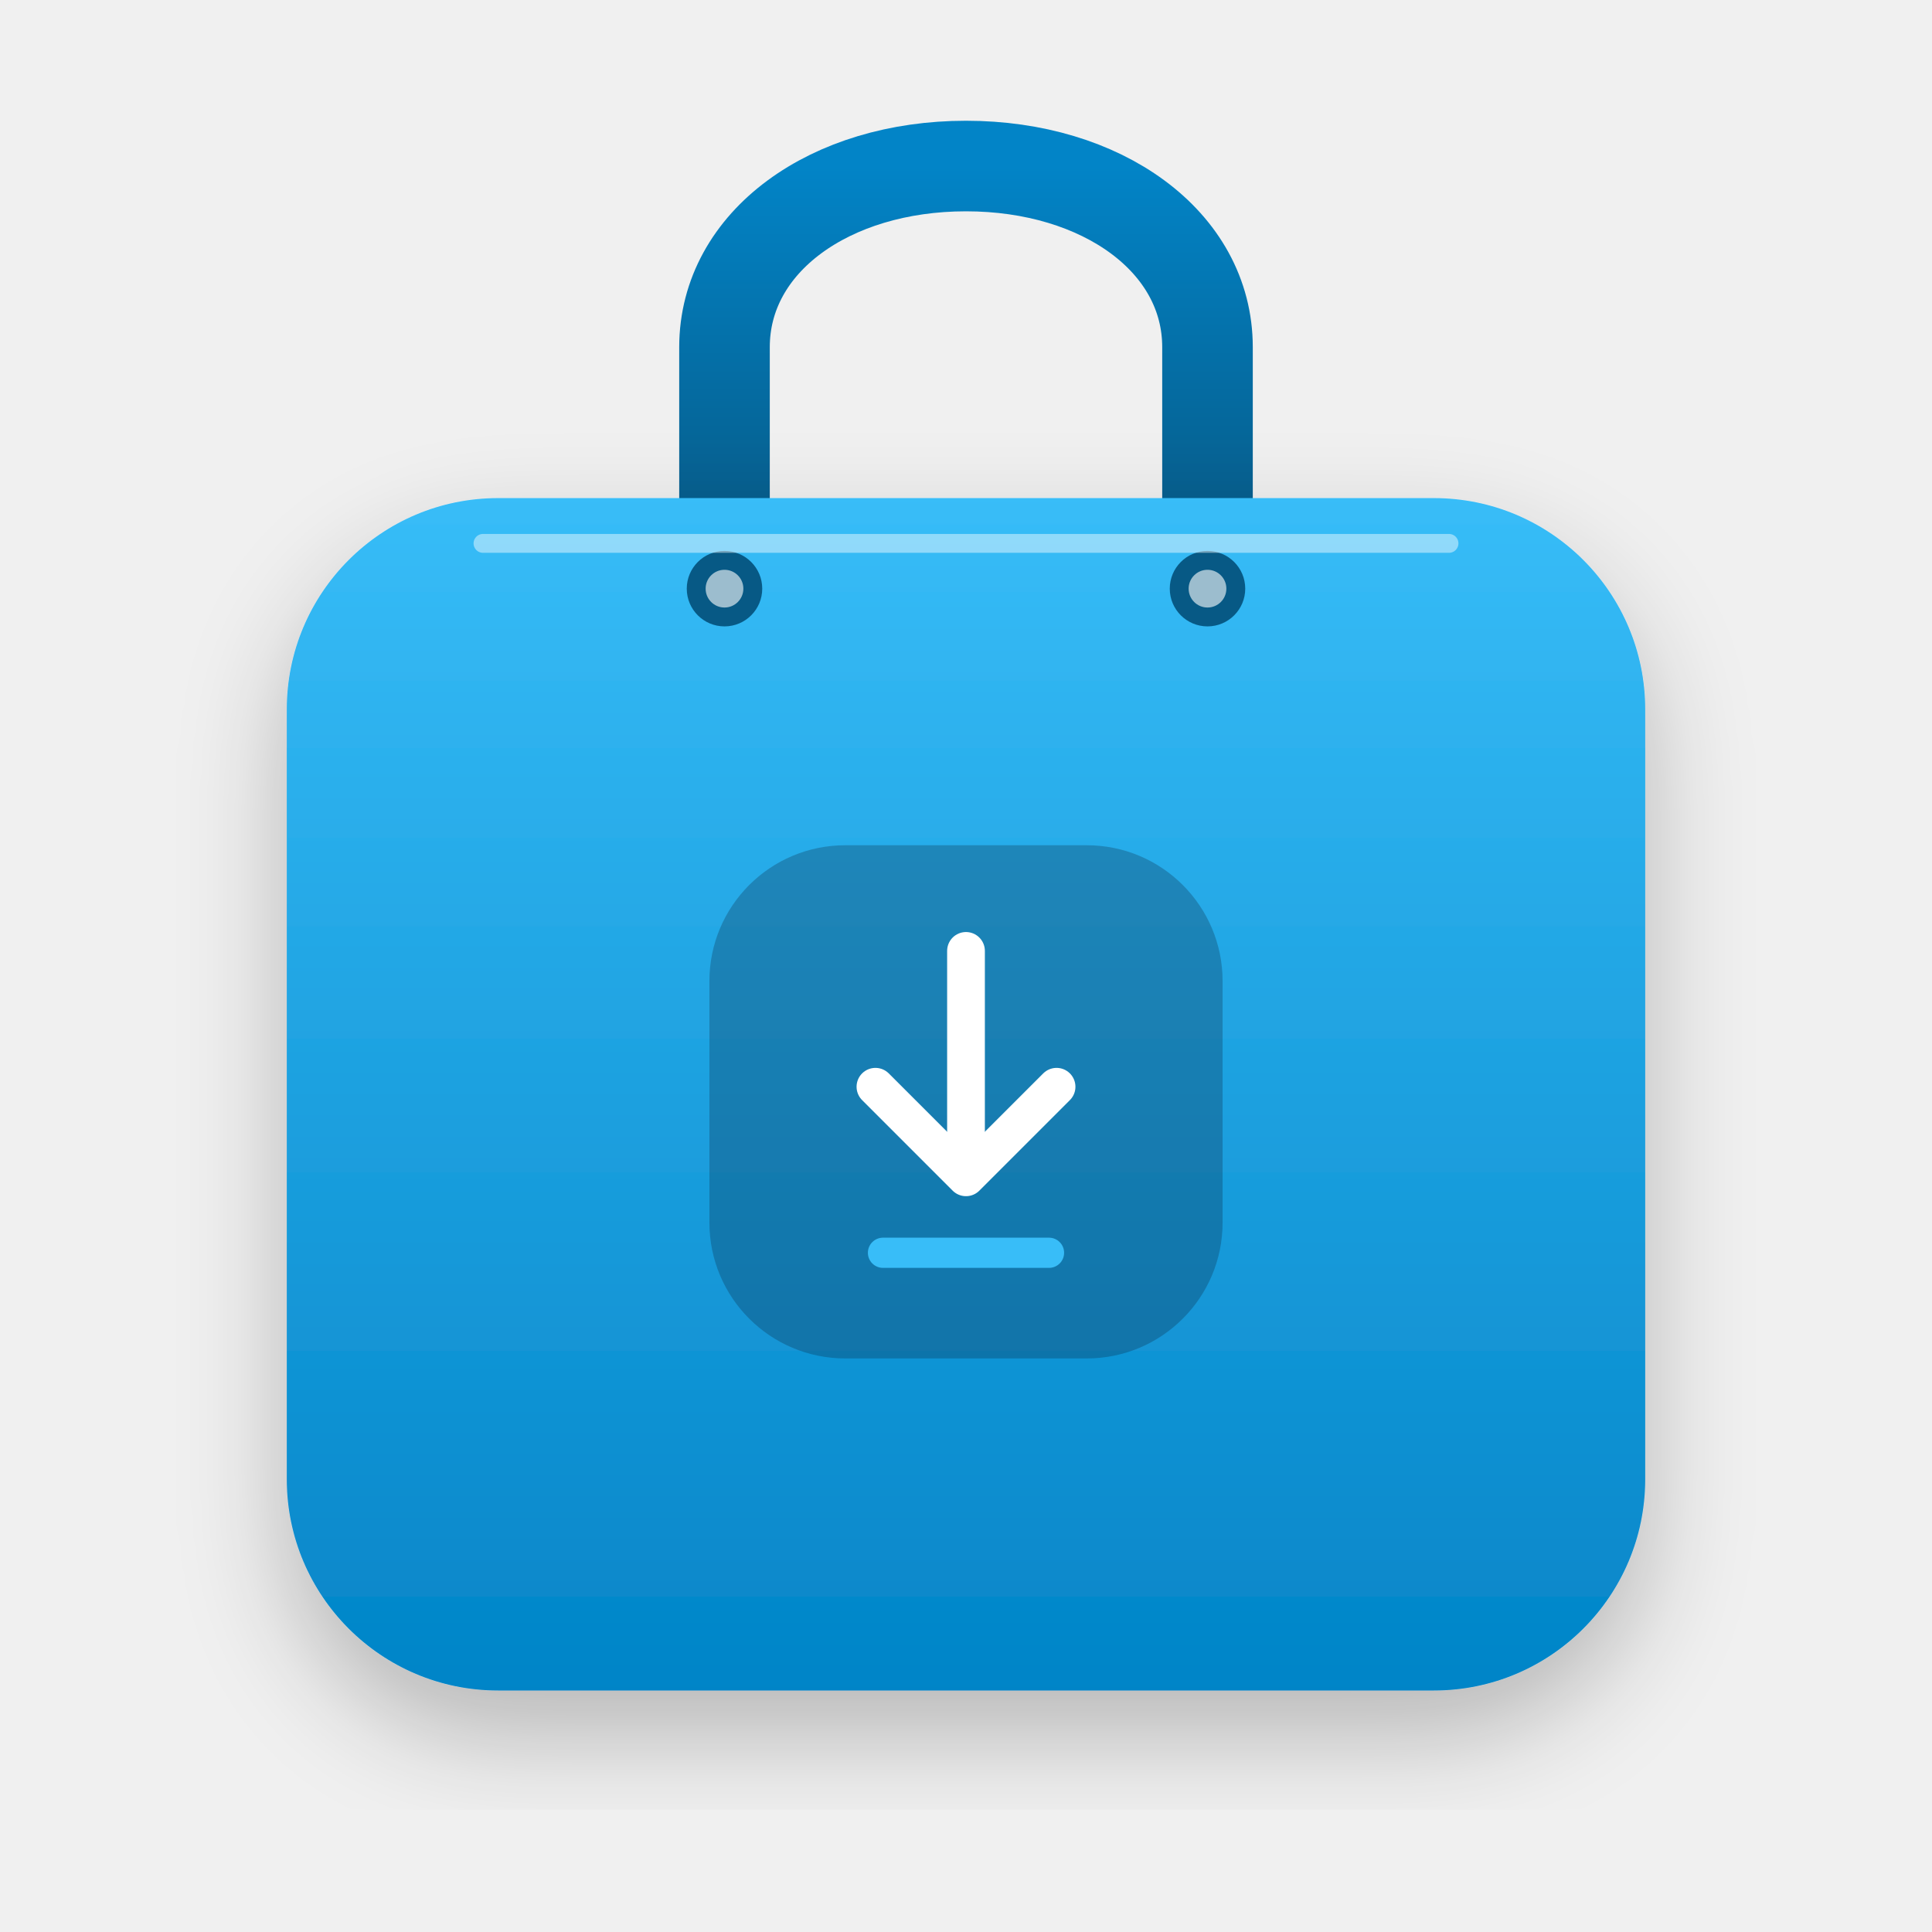
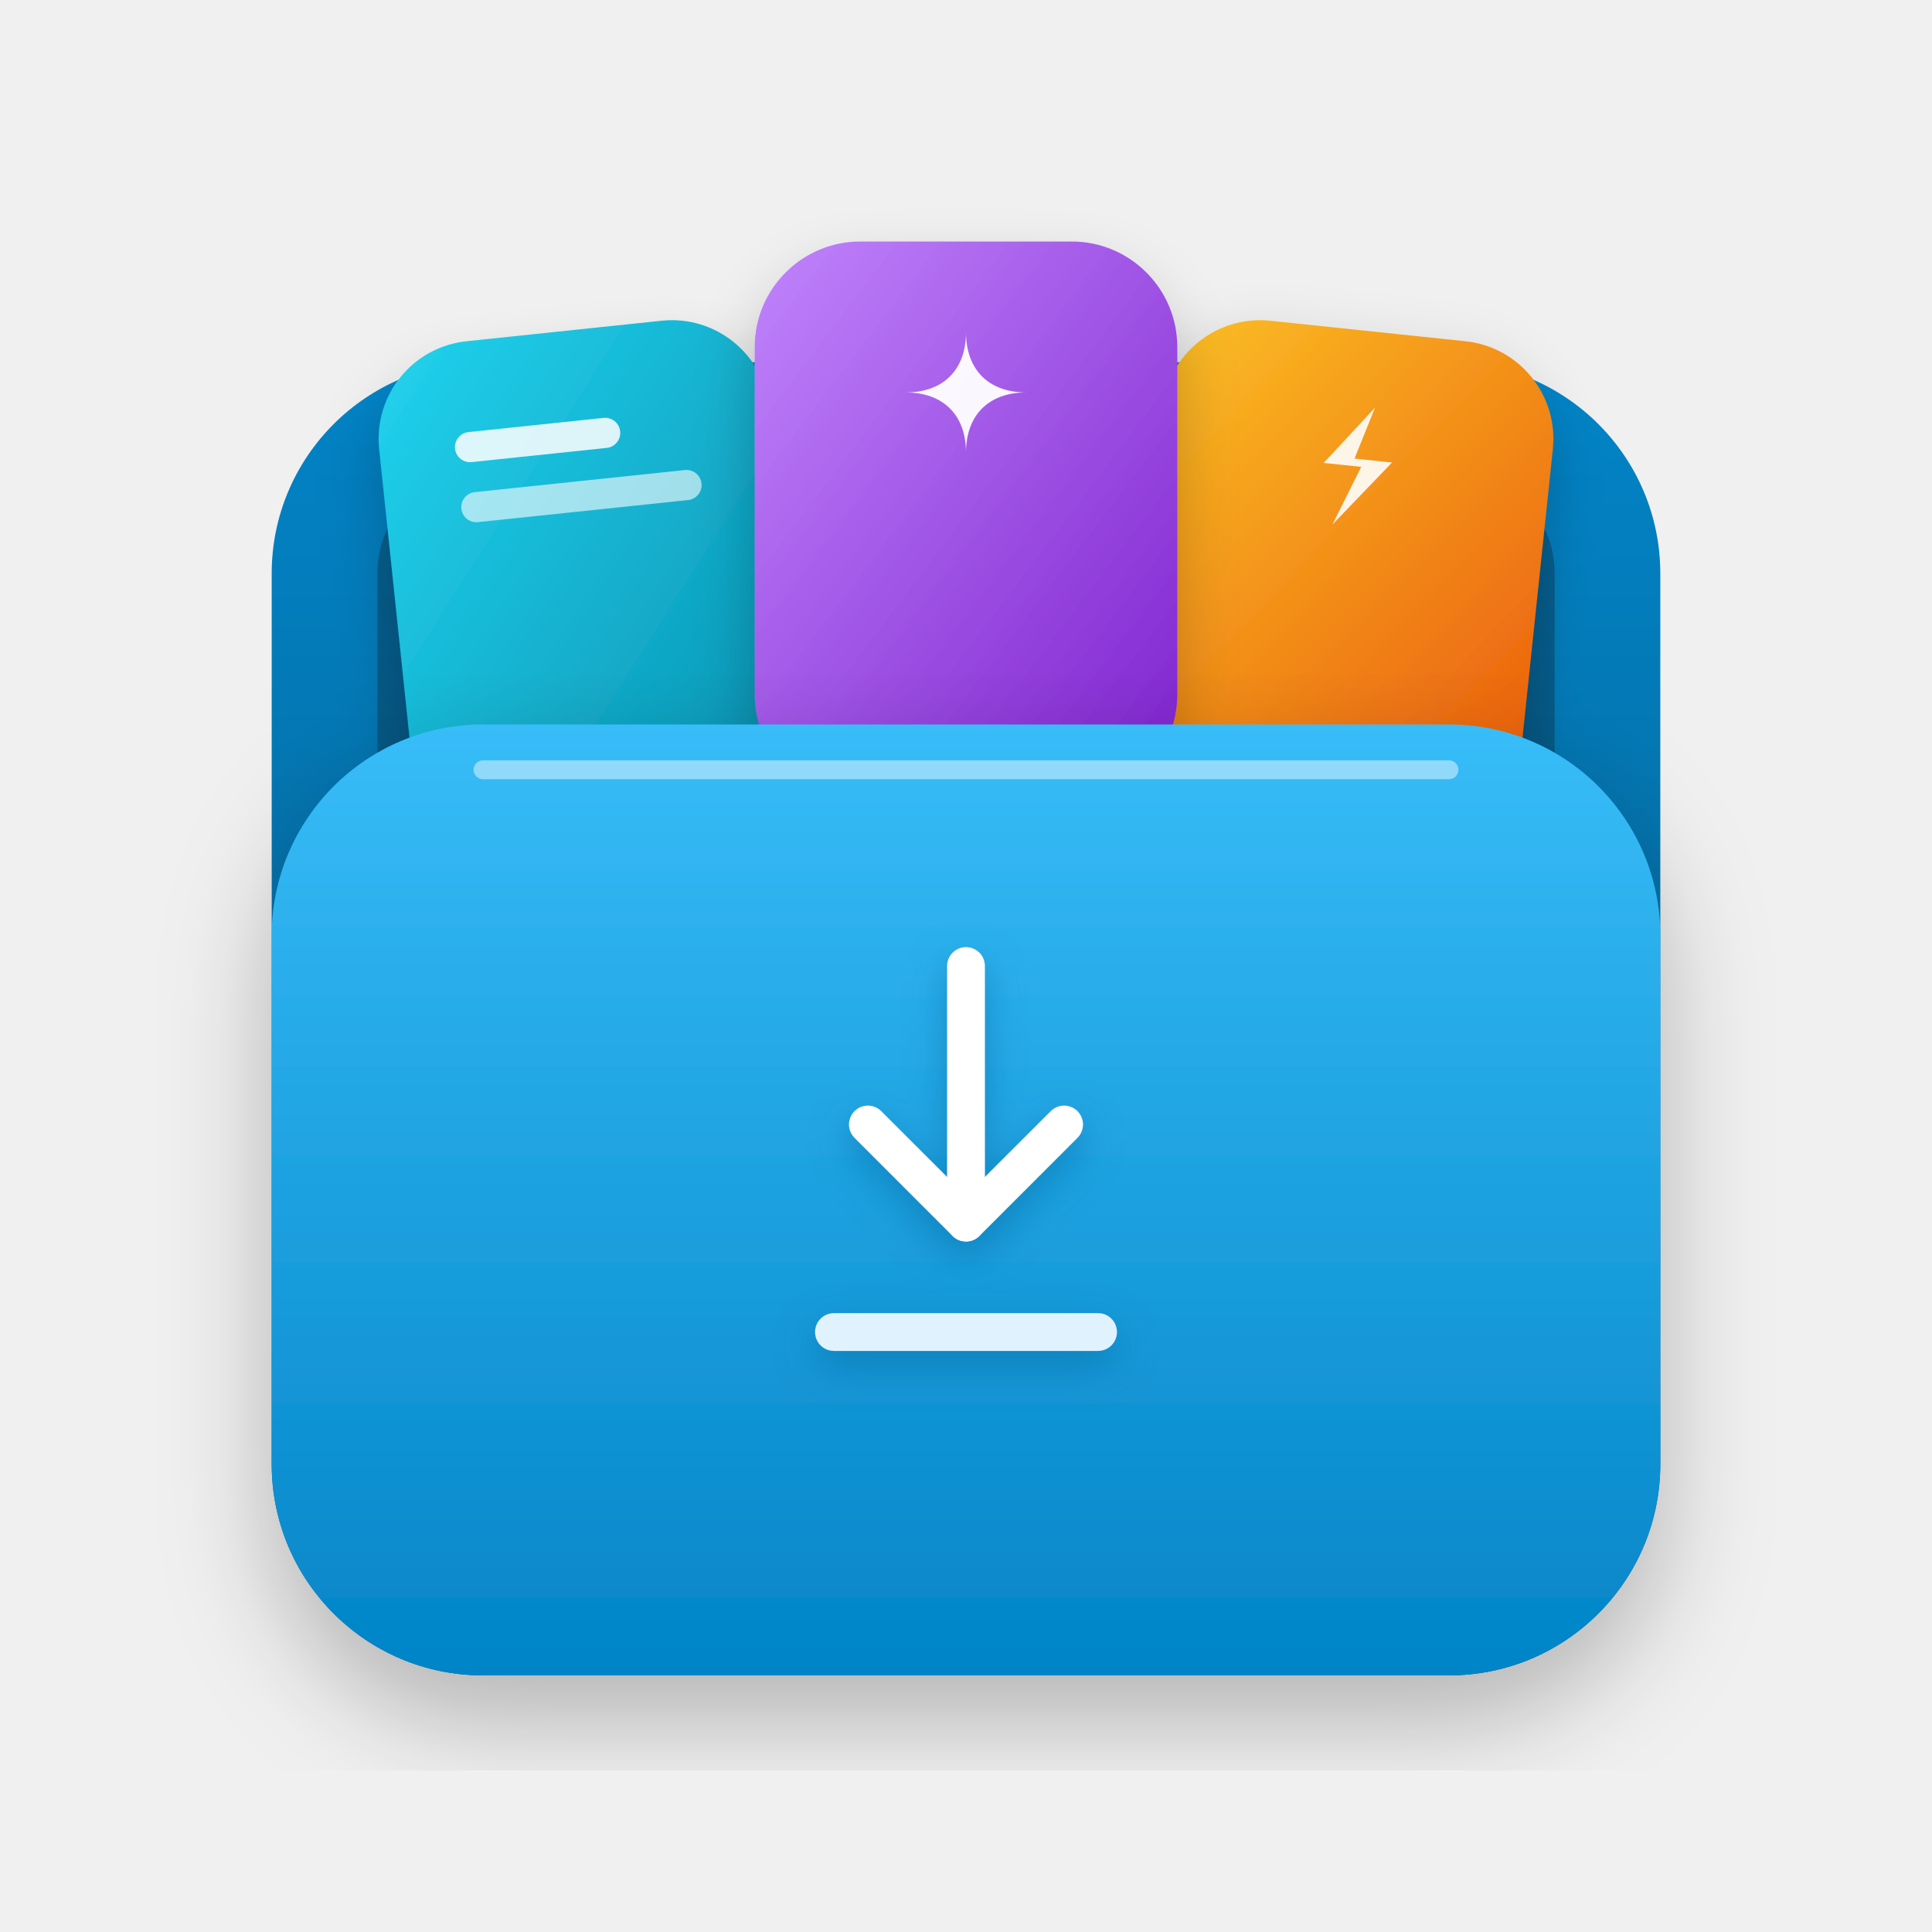
<svg xmlns="http://www.w3.org/2000/svg" viewBox="0 0 256 256" width="256" height="256">
  <defs>
-     <linearGradient id="bag-handle" x1="0%" y1="0%" x2="0%" y2="100%">
+     <linearGradient id="back-crate" x1="0%" y1="0%" x2="0%" y2="100%">
      <stop offset="0%" stop-color="#0284c7" />
      <stop offset="100%" stop-color="#075985" />
    </linearGradient>
-     <linearGradient id="bag-body" x1="0%" y1="0%" x2="0%" y2="100%">
+     <linearGradient id="front-crate" x1="0%" y1="0%" x2="0%" y2="100%">
      <stop offset="0%" stop-color="#38bdf8" />
      <stop offset="100%" stop-color="#0284c7" />
    </linearGradient>
-     <filter id="shadow-bag" x="-10%" y="-10%" width="120%" height="120%">
-       <feDropShadow dx="0" dy="6" stdDeviation="7" flood-opacity="0.24" />
+     <linearGradient id="card-teal" x1="0%" y1="0%" x2="100%" y2="100%">
+       <stop offset="0%" stop-color="#22d3ee" />
+       <stop offset="100%" stop-color="#0891b2" />
+     </linearGradient>
+     <linearGradient id="card-purple" x1="0%" y1="0%" x2="100%" y2="100%">
+       <stop offset="0%" stop-color="#c084fc" />
+       <stop offset="100%" stop-color="#7e22ce" />
+     </linearGradient>
+     <linearGradient id="card-amber" x1="0%" y1="0%" x2="100%" y2="100%">
+       <stop offset="0%" stop-color="#fbbf24" />
+       <stop offset="100%" stop-color="#ea580c" />
+     </linearGradient>
+     <filter id="shadow" x="-10%" y="-10%" width="120%" height="120%">
+       <feDropShadow dx="0" dy="6" stdDeviation="7" flood-opacity="0.25" />
+     </filter>
+     <filter id="shadow-card" x="-20%" y="-20%" width="140%" height="140%">
+       <feDropShadow dx="0" dy="4" stdDeviation="4" flood-opacity="0.22" />
+     </filter>
+     <filter id="shadow-arrow" x="-20%" y="-20%" width="140%" height="140%">
+       <feDropShadow dx="0" dy="2" stdDeviation="2.5" flood-color="#0369a1" flood-opacity="0.5" />
    </filter>
  </defs>
-   <path d="M 96 74 V 46 C 96 32 110 22 128 22 C 146 22 160 32 160 46 V 74" stroke="url(#bag-handle)" stroke-width="12" stroke-linecap="round" fill="none" />
-   <rect x="38" y="66" width="180" height="158" rx="28" ry="28" fill="url(#bag-body)" filter="url(#shadow-bag)" />
-   <circle cx="96" cy="78" r="5" fill="#075985" />
-   <circle cx="96" cy="78" r="2.5" fill="#ffffff" opacity="0.6" />
-   <circle cx="160" cy="78" r="5" fill="#075985" />
-   <circle cx="160" cy="78" r="2.5" fill="#ffffff" opacity="0.6" />
-   <rect x="94" y="112" width="68" height="68" rx="18" ry="18" fill="#0b172a" fill-opacity="0.25" />
-   <path d="M 128 126 L 128 154" stroke="#ffffff" stroke-width="5" stroke-linecap="round" fill="none" />
-   <path d="M 116 144 L 128 156 L 140 144" stroke="#ffffff" stroke-width="5" stroke-linecap="round" stroke-linejoin="round" fill="none" />
-   <rect x="115" y="164" width="26" height="4" rx="2" fill="#38bdf8" />
-   <path d="M 64 72 L 192 72" stroke="#ffffff" stroke-width="2.5" stroke-linecap="round" opacity="0.45" />
+   <rect x="36" y="48" width="184" height="174" rx="28" ry="28" fill="url(#back-crate)" />
+   <rect x="50" y="62" width="156" height="58" rx="14" fill="#082f49" opacity="0.4" />
+   <g transform="rotate(-6, 75, 75)" filter="url(#shadow-card)">
+     <rect x="52" y="44" width="52" height="66" rx="13" fill="url(#card-teal)" />
+     <rect x="62" y="56" width="22" height="4" rx="2" fill="#ffffff" opacity="0.85" />
+     <rect x="62" y="64" width="32" height="4" rx="2" fill="#ffffff" opacity="0.6" />
+   </g>
+   <g transform="rotate(6, 181, 75)" filter="url(#shadow-card)">
+     <rect x="152" y="44" width="52" height="66" rx="13" fill="url(#card-amber)" />
+     <path d="M 180 54 L 174 62 L 179 62 L 176 70 L 183 61 L 178 61 Z" fill="#ffffff" opacity="0.9" />
+   </g>
+   <g filter="url(#shadow-card)">
+     <rect x="100" y="32" width="56" height="74" rx="14" fill="url(#card-purple)" />
+     <path d="M 128 44 C 128 49 131 52 136 52 C 131 52 128 55 128 60 C 128 55 125 52 120 52 C 125 52 128 49 128 44 Z" fill="#ffffff" opacity="0.95" />
+   </g>
+   <rect x="36" y="96" width="184" height="126" rx="28" ry="28" fill="url(#front-crate)" filter="url(#shadow)" />
+   <path d="M 64 102 L 192 102" stroke="#ffffff" stroke-width="2.5" stroke-linecap="round" opacity="0.45" />
+   <g filter="url(#shadow-arrow)">
+     <path d="M 128 128 L 128 162" stroke="#ffffff" stroke-width="5" stroke-linecap="round" fill="none" />
+     <path d="M 115 149 L 128 162 L 141 149" stroke="#ffffff" stroke-width="5" stroke-linecap="round" stroke-linejoin="round" fill="none" />
+     <rect x="108" y="174" width="40" height="5" rx="2.5" fill="#e0f2fe" />
+   </g>
</svg>
